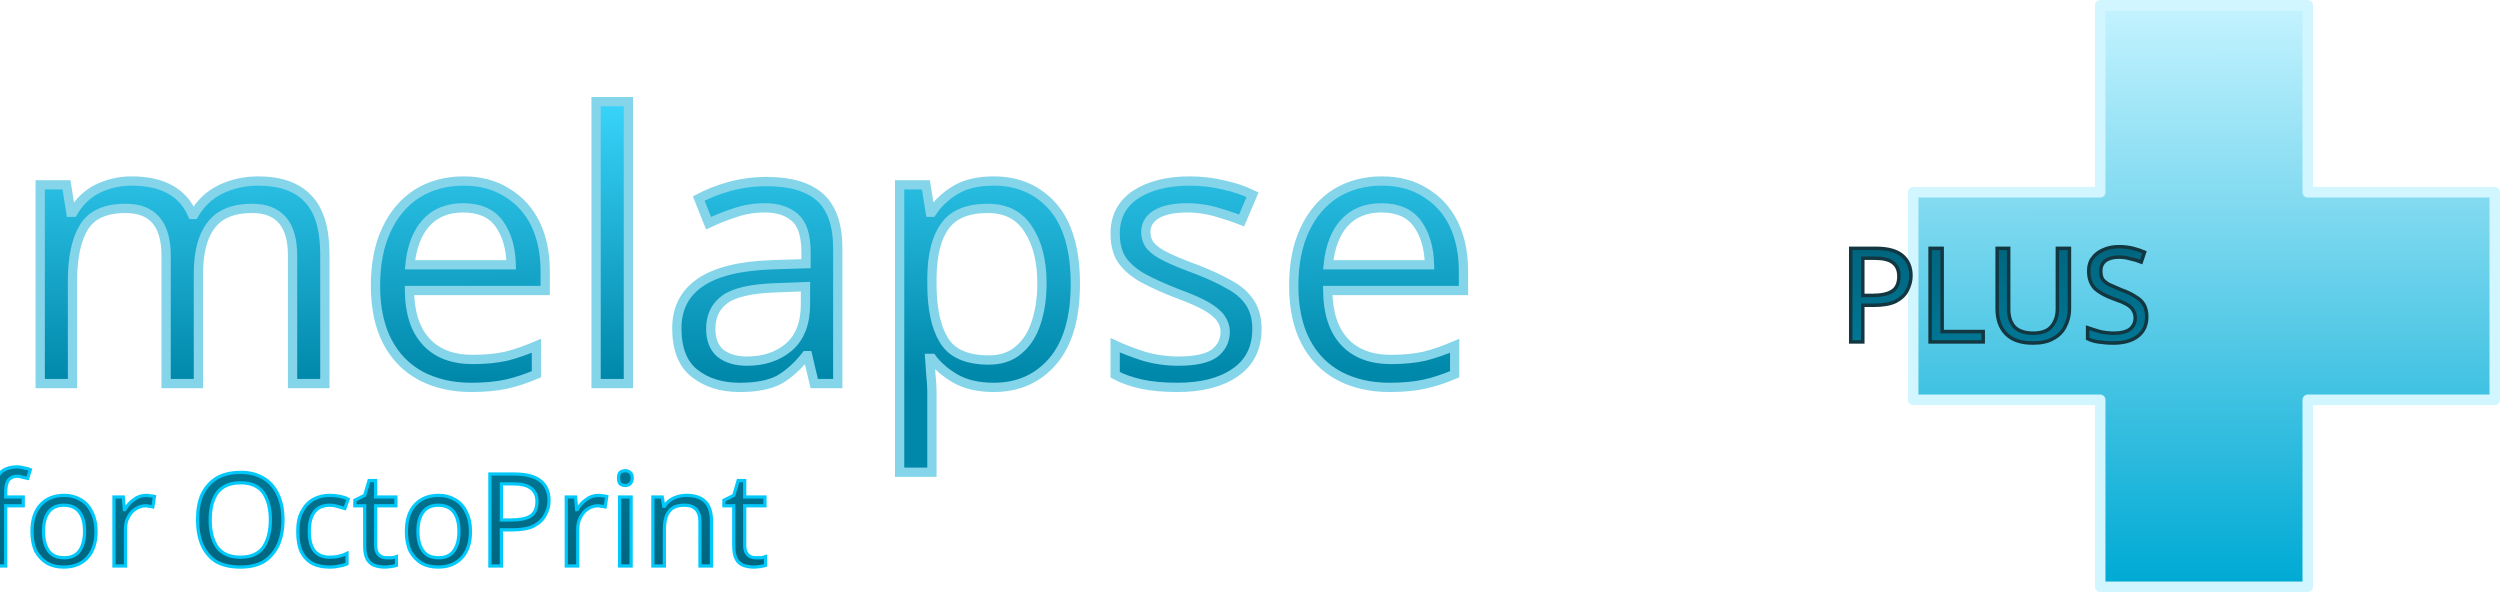
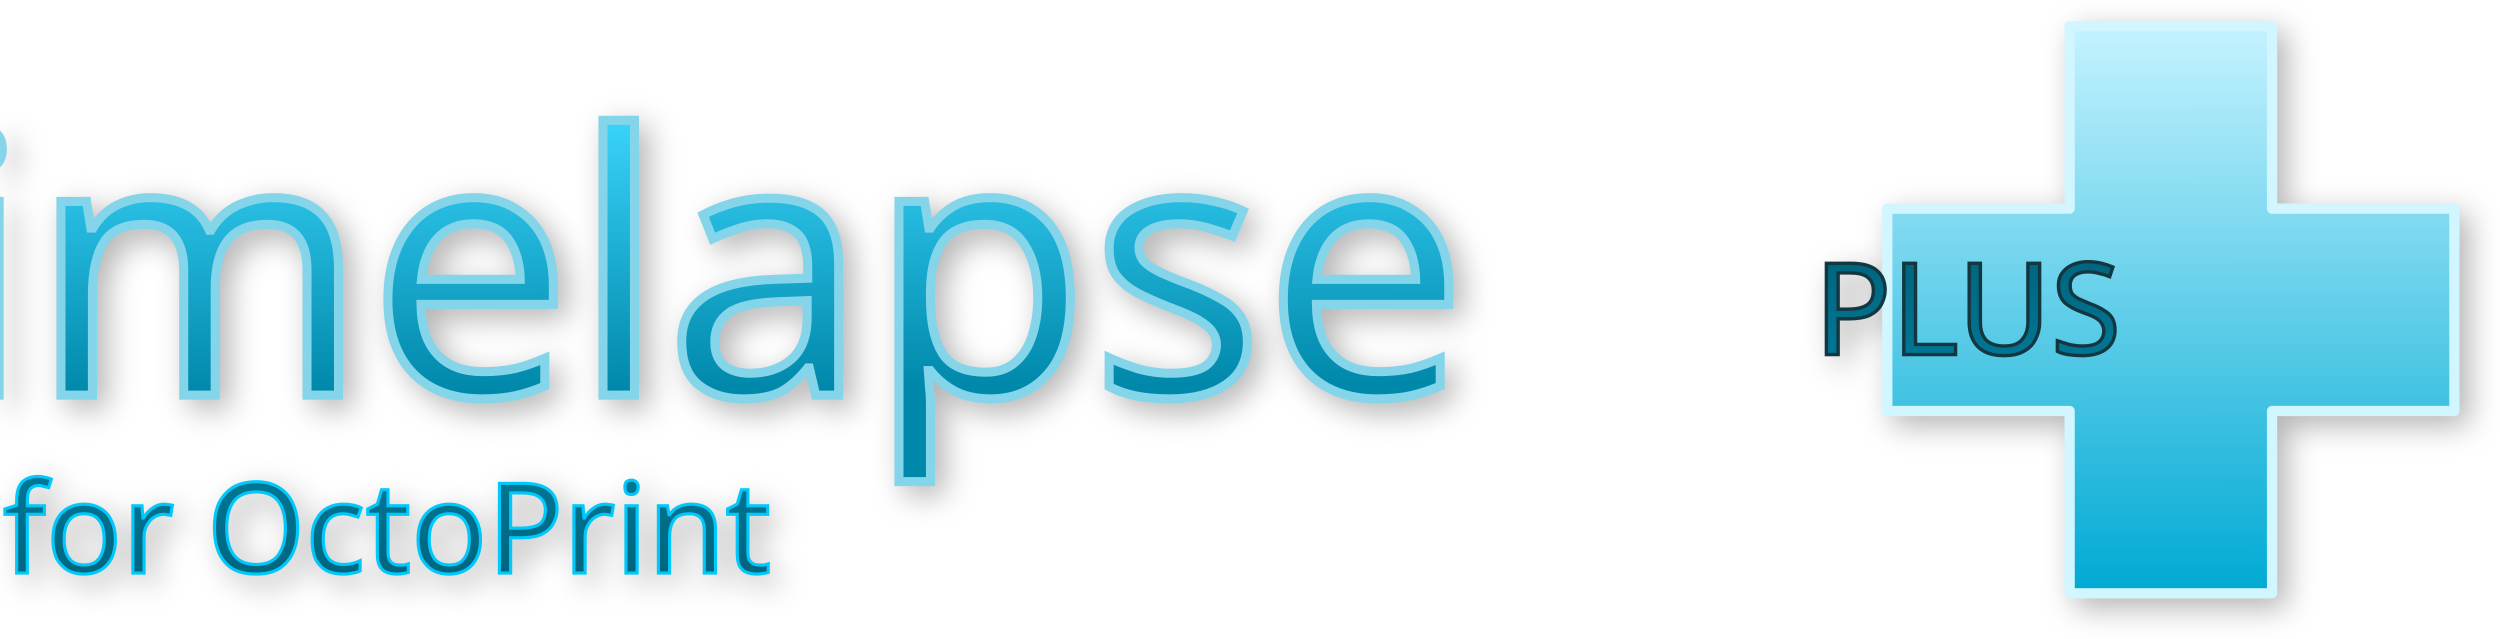
- <svg xmlns="http://www.w3.org/2000/svg" xmlns:xlink="http://www.w3.org/1999/xlink" width="71.36mm" height="16.9mm" viewBox="0 0 71.36 16.9" version="1.1" id="svg8">
+ <svg xmlns="http://www.w3.org/2000/svg" xmlns:xlink="http://www.w3.org/1999/xlink" width="73.182mm" height="18.704mm" viewBox="0 0 73.182 18.704" version="1.1" id="svg8">
  <defs id="defs2">
    <linearGradient id="linearGradient4532">
      <stop style="stop-color:#00aad4;stop-opacity:1;" offset="0" id="stop4528" />
      <stop style="stop-color:#c5f3ff;stop-opacity:1" offset="1" id="stop4530" />
    </linearGradient>
    <linearGradient id="linearGradient4524">
      <stop style="stop-color:#006680;stop-opacity:1;" offset="0" id="stop4520" />
      <stop style="stop-color:#007694;stop-opacity:1" offset="1" id="stop4522" />
    </linearGradient>
    <linearGradient id="linearGradient4516">
      <stop style="stop-color:#0088aa;stop-opacity:1;" offset="0" id="stop4512" />
      <stop style="stop-color:#3dd8ff;stop-opacity:1" offset="1" id="stop4514" />
    </linearGradient>
    <linearGradient xlink:href="#linearGradient4516" id="linearGradient4518" x1="-326.126" y1="113.899" x2="-326.196" y2="105.514" gradientUnits="userSpaceOnUse" />
    <linearGradient xlink:href="#linearGradient4524" id="linearGradient4526" x1="-350.807" y1="119.354" x2="-350.826" y2="116.661" gradientUnits="userSpaceOnUse" />
    <linearGradient xlink:href="#linearGradient4532" id="linearGradient4534" x1="-1099.984" y1="452.848" x2="-1100.038" y2="390.348" gradientUnits="userSpaceOnUse" />
    <linearGradient xlink:href="#linearGradient4524" id="linearGradient4542" x1="-294.922" y1="110.367" x2="-294.915" y2="112.942" gradientUnits="userSpaceOnUse" />
+     <linearGradient xlink:href="#linearGradient4516" id="linearGradient4610" gradientUnits="userSpaceOnUse" x1="-326.126" y1="113.899" x2="-326.196" y2="105.514" />
+     <linearGradient xlink:href="#linearGradient4524" id="linearGradient4614" gradientUnits="userSpaceOnUse" x1="-294.922" y1="110.367" x2="-294.915" y2="112.942" />
+     <linearGradient xlink:href="#linearGradient4524" id="linearGradient4616" gradientUnits="userSpaceOnUse" x1="-350.807" y1="119.354" x2="-350.826" y2="116.661" />
+     <filter style="color-interpolation-filters:sRGB" id="filter4622" x="-0.015" width="1.03" y="-0.063" height="1.127">
+       <feGaussianBlur stdDeviation="0.438" id="feGaussianBlur4624" />
+     </filter>
  </defs>
-   <g id="layer1" transform="translate(353.6242,-103.1925)">
+   <g id="layer1" transform="translate(354.2605,-102.5739)">
+     <g id="g4551-2" style="opacity:0.3;fill:#000000;stroke:#000000;stroke-opacity:1;filter:url(#filter4622)" transform="translate(0.2834821,0.2834821)">
+       <text id="text4487-3" y="114.142" x="-327.018" style="font-style:normal;font-variant:normal;font-weight:normal;font-stretch:normal;font-size:10.583px;line-height:125%;font-family:'Segoe WP Black';-inkscape-font-specification:'Segoe WP Black, ';text-align:center;letter-spacing:0px;word-spacing:0px;text-anchor:middle;fill:#000000;fill-opacity:1;stroke:#000000;stroke-width:0.265px;stroke-linecap:butt;stroke-linejoin:miter;stroke-opacity:1" xml:space="preserve">
+         <tspan style="font-style:normal;font-variant:normal;font-weight:normal;font-stretch:normal;font-family:'Segoe WP Black';-inkscape-font-specification:'Segoe WP Black, ';fill:#000000;fill-opacity:1;stroke:#000000;stroke-width:0.265px;stroke-opacity:1" y="114.142" x="-327.018" id="tspan4485-6">Timelapse</tspan>
+       </text>
+       <path id="rect4511-4" transform="scale(0.2645833)" d="m -1109.957,390.586 v 20.174 h -20.174 v 22.391 h 20.174 v 20.174 h 22.392 v -20.174 h 20.174 v -22.391 h -20.174 v -20.174 z" style="opacity:1;fill:#000000;fill-opacity:1;fill-rule:nonzero;stroke:#000000;stroke-width:1.134;stroke-linecap:square;stroke-linejoin:round;stroke-miterlimit:4;stroke-dasharray:none;stroke-dashoffset:0;stroke-opacity:1;paint-order:markers fill stroke" />
+       <text xml:space="preserve" style="font-style:normal;font-variant:normal;font-weight:normal;font-stretch:normal;font-size:3.747px;line-height:125%;font-family:'Segoe WP Black';-inkscape-font-specification:'Segoe WP Black, ';text-align:center;letter-spacing:0px;word-spacing:0px;text-anchor:middle;fill:#000000;fill-opacity:1;stroke:#000000;stroke-width:0.1;stroke-linecap:butt;stroke-linejoin:miter;stroke-miterlimit:4;stroke-dasharray:none;stroke-opacity:1" x="-293.251" y="112.953" id="text4499-0">
+         <tspan id="tspan4497-7" x="-293.251" y="112.953" style="font-style:normal;font-variant:normal;font-weight:normal;font-stretch:normal;font-family:'Segoe WP Black';-inkscape-font-specification:'Segoe WP Black, ';fill:#000000;fill-opacity:1;stroke:#000000;stroke-width:0.1;stroke-miterlimit:4;stroke-dasharray:none;stroke-opacity:1">PLUS</tspan>
+       </text>
+       <text xml:space="preserve" style="font-style:normal;font-variant:normal;font-weight:normal;font-stretch:normal;font-size:3.684px;line-height:125%;font-family:'Segoe WP Black';-inkscape-font-specification:'Segoe WP Black, ';text-align:center;letter-spacing:0px;word-spacing:0px;text-anchor:middle;fill:#000000;fill-opacity:1;stroke:#000000;stroke-width:0.092px;stroke-linecap:butt;stroke-linejoin:miter;stroke-opacity:1" x="-339.582" y="119.346" id="text4519-5">
+         <tspan id="tspan4517-0" x="-339.582" y="119.346" style="font-style:normal;font-variant:normal;font-weight:normal;font-stretch:normal;font-family:'Segoe WP Black';-inkscape-font-specification:'Segoe WP Black, ';fill:#000000;fill-opacity:1;stroke:#000000;stroke-width:0.092px;stroke-opacity:1">for OctoPrint</tspan>
+       </text>
+     </g>
    <g id="g4551">
      <text id="text4487" y="114.142" x="-327.018" style="font-style:normal;font-variant:normal;font-weight:normal;font-stretch:normal;font-size:10.583px;line-height:125%;font-family:'Segoe WP Black';-inkscape-font-specification:'Segoe WP Black, ';text-align:center;letter-spacing:0px;word-spacing:0px;text-anchor:middle;fill:url(#linearGradient4518);fill-opacity:1;stroke:#84d5e9;stroke-width:0.265px;stroke-linecap:butt;stroke-linejoin:miter;stroke-opacity:1" xml:space="preserve">
        <tspan style="font-style:normal;font-variant:normal;font-weight:normal;font-stretch:normal;font-family:'Segoe WP Black';-inkscape-font-specification:'Segoe WP Black, ';fill:url(#linearGradient4518);fill-opacity:1;stroke:#84d5e9;stroke-width:0.265px;stroke-opacity:1" y="114.142" x="-327.018" id="tspan4485">Timelapse</tspan>
      </text>
      <path id="rect4511" transform="scale(0.2645833)" d="m -1109.957,390.586 v 20.174 h -20.174 v 22.391 h 20.174 v 20.174 h 22.392 v -20.174 h 20.174 v -22.391 h -20.174 v -20.174 z" style="opacity:1;fill:url(#linearGradient4534);fill-opacity:1;fill-rule:nonzero;stroke:#d1f6ff;stroke-width:1.134;stroke-linecap:square;stroke-linejoin:round;stroke-miterlimit:4;stroke-dasharray:none;stroke-dashoffset:0;stroke-opacity:1;paint-order:markers fill stroke" />
      <text xml:space="preserve" style="font-style:normal;font-variant:normal;font-weight:normal;font-stretch:normal;font-size:3.747px;line-height:125%;font-family:'Segoe WP Black';-inkscape-font-specification:'Segoe WP Black, ';text-align:center;letter-spacing:0px;word-spacing:0px;text-anchor:middle;fill:url(#linearGradient4542);fill-opacity:1;stroke:#133741;stroke-width:0.1;stroke-linecap:butt;stroke-linejoin:miter;stroke-miterlimit:4;stroke-dasharray:none;stroke-opacity:1" x="-293.251" y="112.953" id="text4499">
        <tspan id="tspan4497" x="-293.251" y="112.953" style="font-style:normal;font-variant:normal;font-weight:normal;font-stretch:normal;font-family:'Segoe WP Black';-inkscape-font-specification:'Segoe WP Black, ';fill:url(#linearGradient4542);fill-opacity:1;stroke:#133741;stroke-width:0.1;stroke-miterlimit:4;stroke-dasharray:none;stroke-opacity:1">PLUS</tspan>
      </text>
      <text xml:space="preserve" style="font-style:normal;font-variant:normal;font-weight:normal;font-stretch:normal;font-size:3.684px;line-height:125%;font-family:'Segoe WP Black';-inkscape-font-specification:'Segoe WP Black, ';text-align:center;letter-spacing:0px;word-spacing:0px;text-anchor:middle;fill:url(#linearGradient4526);fill-opacity:1;stroke:#00c8fa;stroke-width:0.092px;stroke-linecap:butt;stroke-linejoin:miter;stroke-opacity:1" x="-339.582" y="119.346" id="text4519">
        <tspan id="tspan4517" x="-339.582" y="119.346" style="font-style:normal;font-variant:normal;font-weight:normal;font-stretch:normal;font-family:'Segoe WP Black';-inkscape-font-specification:'Segoe WP Black, ';fill:url(#linearGradient4526);fill-opacity:1;stroke:#00c8fa;stroke-width:0.092px;stroke-opacity:1">for OctoPrint</tspan>
      </text>
    </g>
  </g>
</svg>
